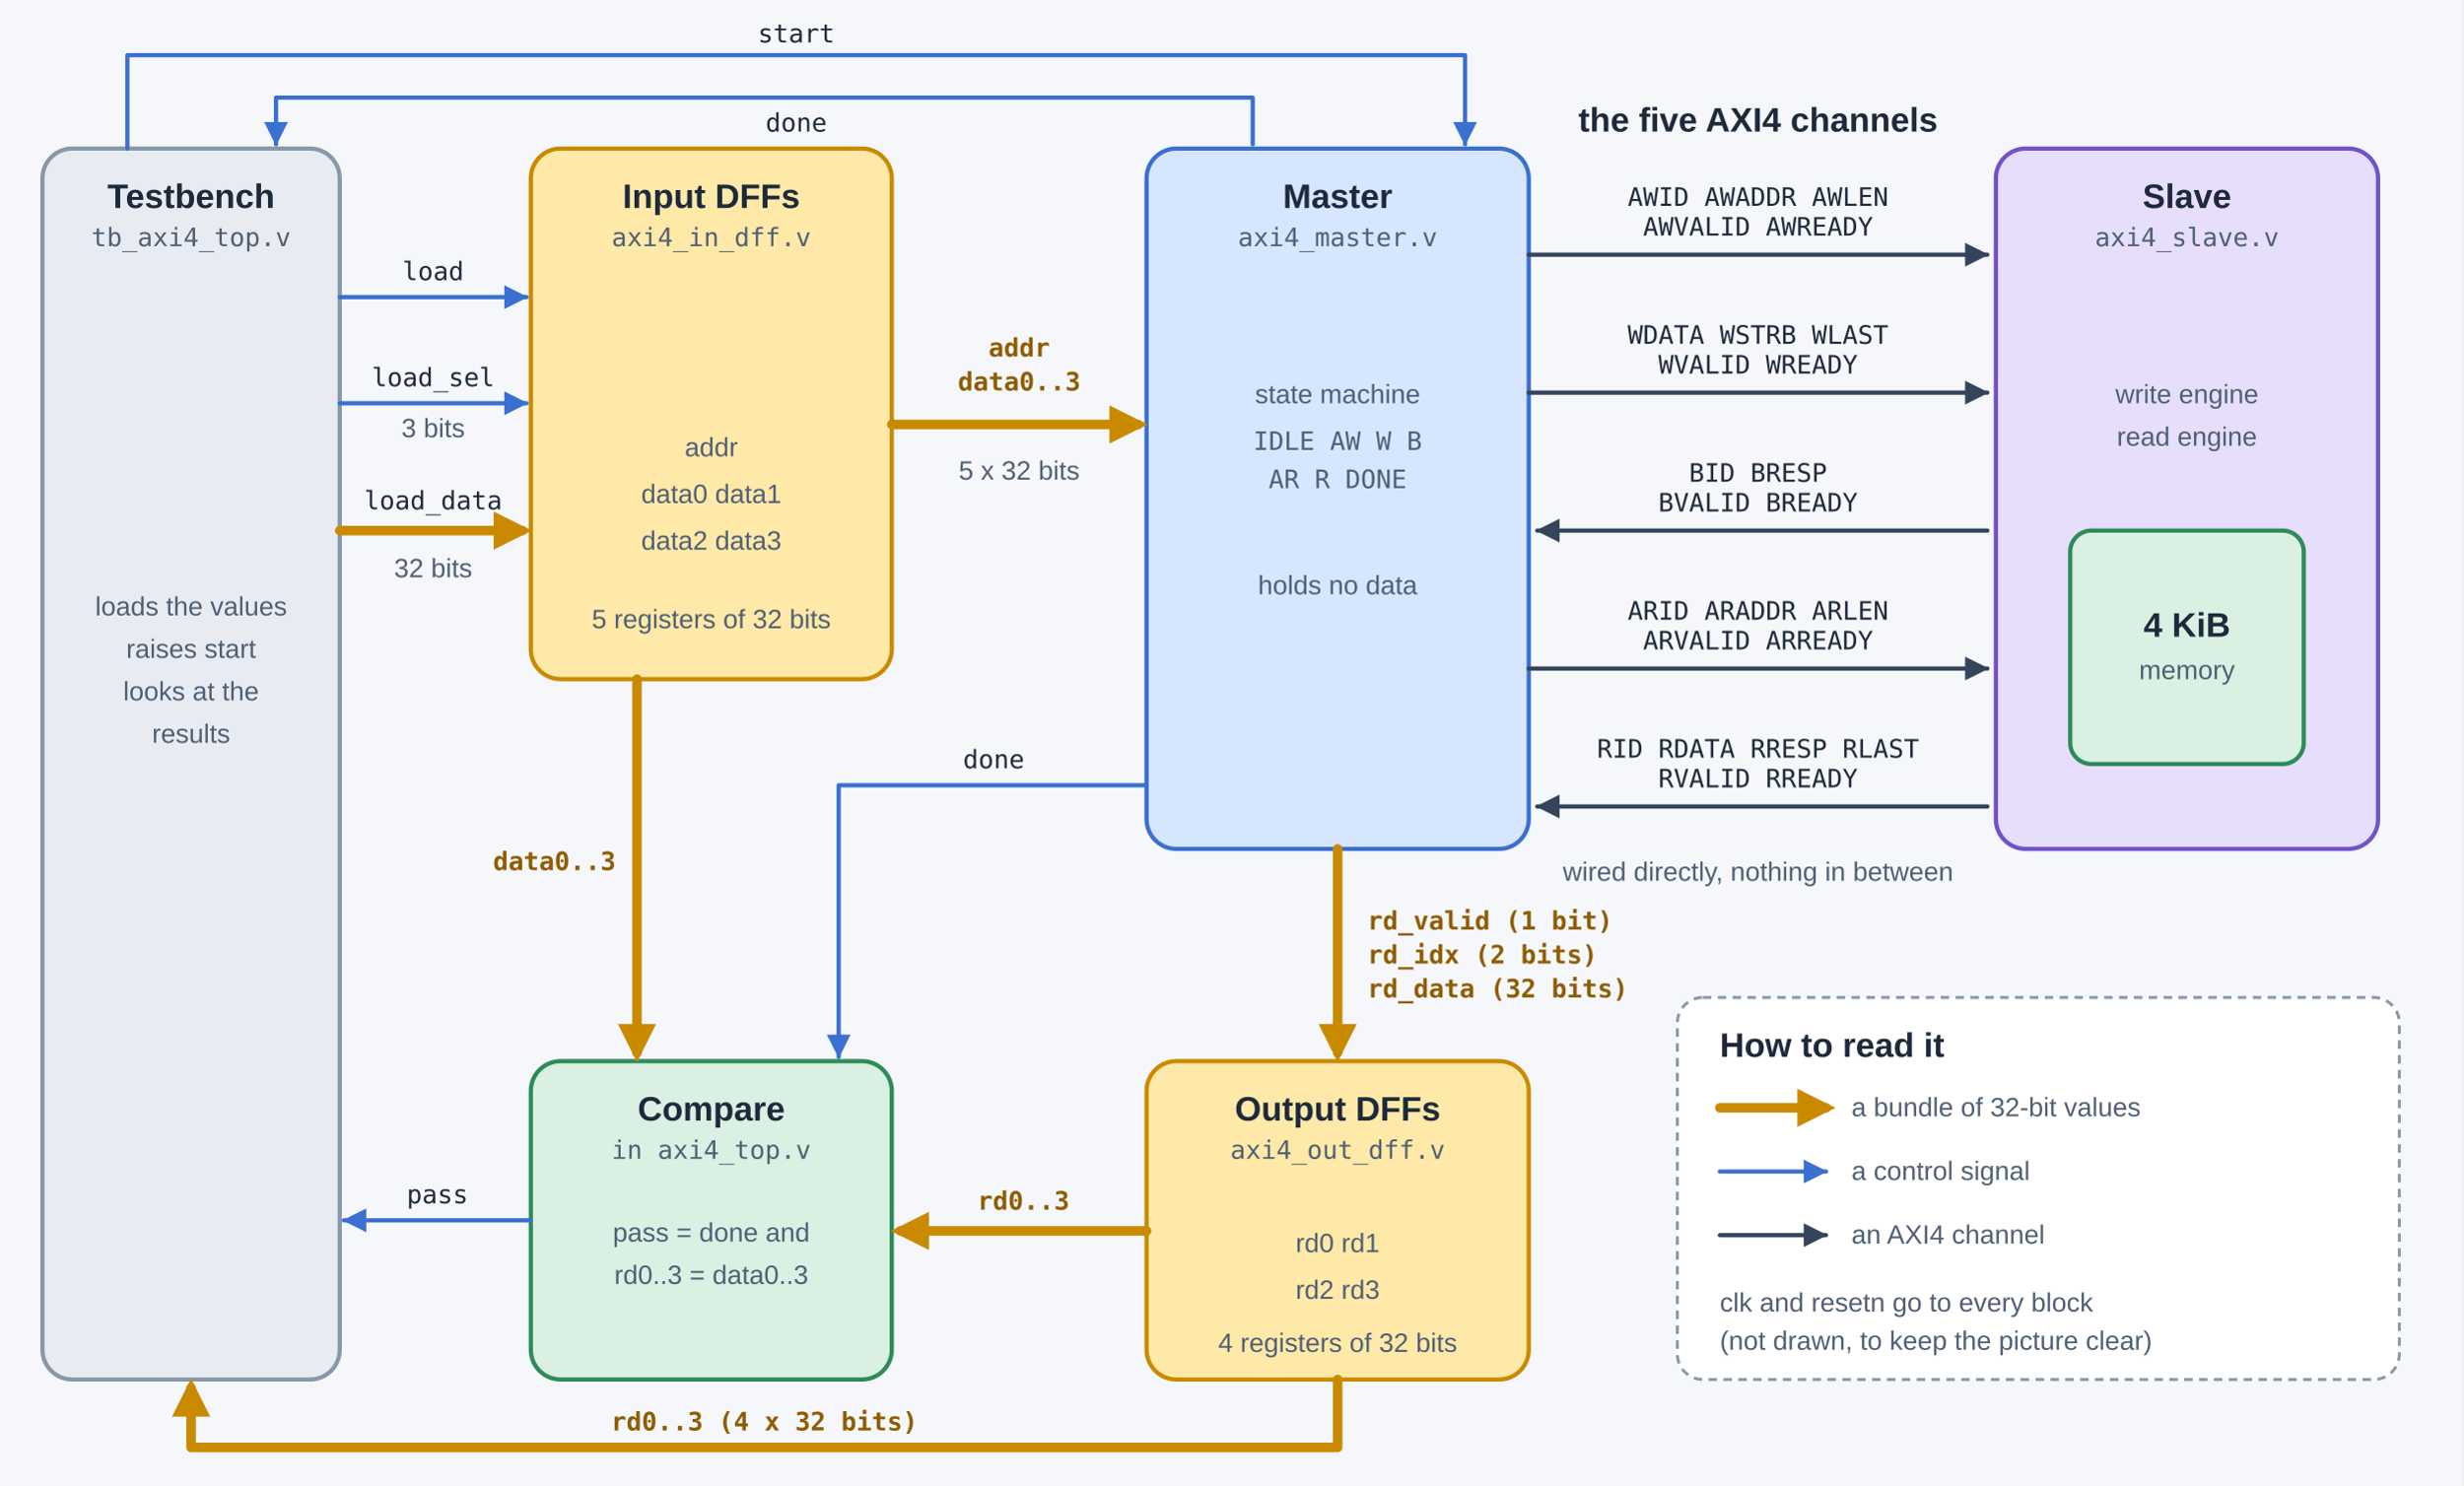
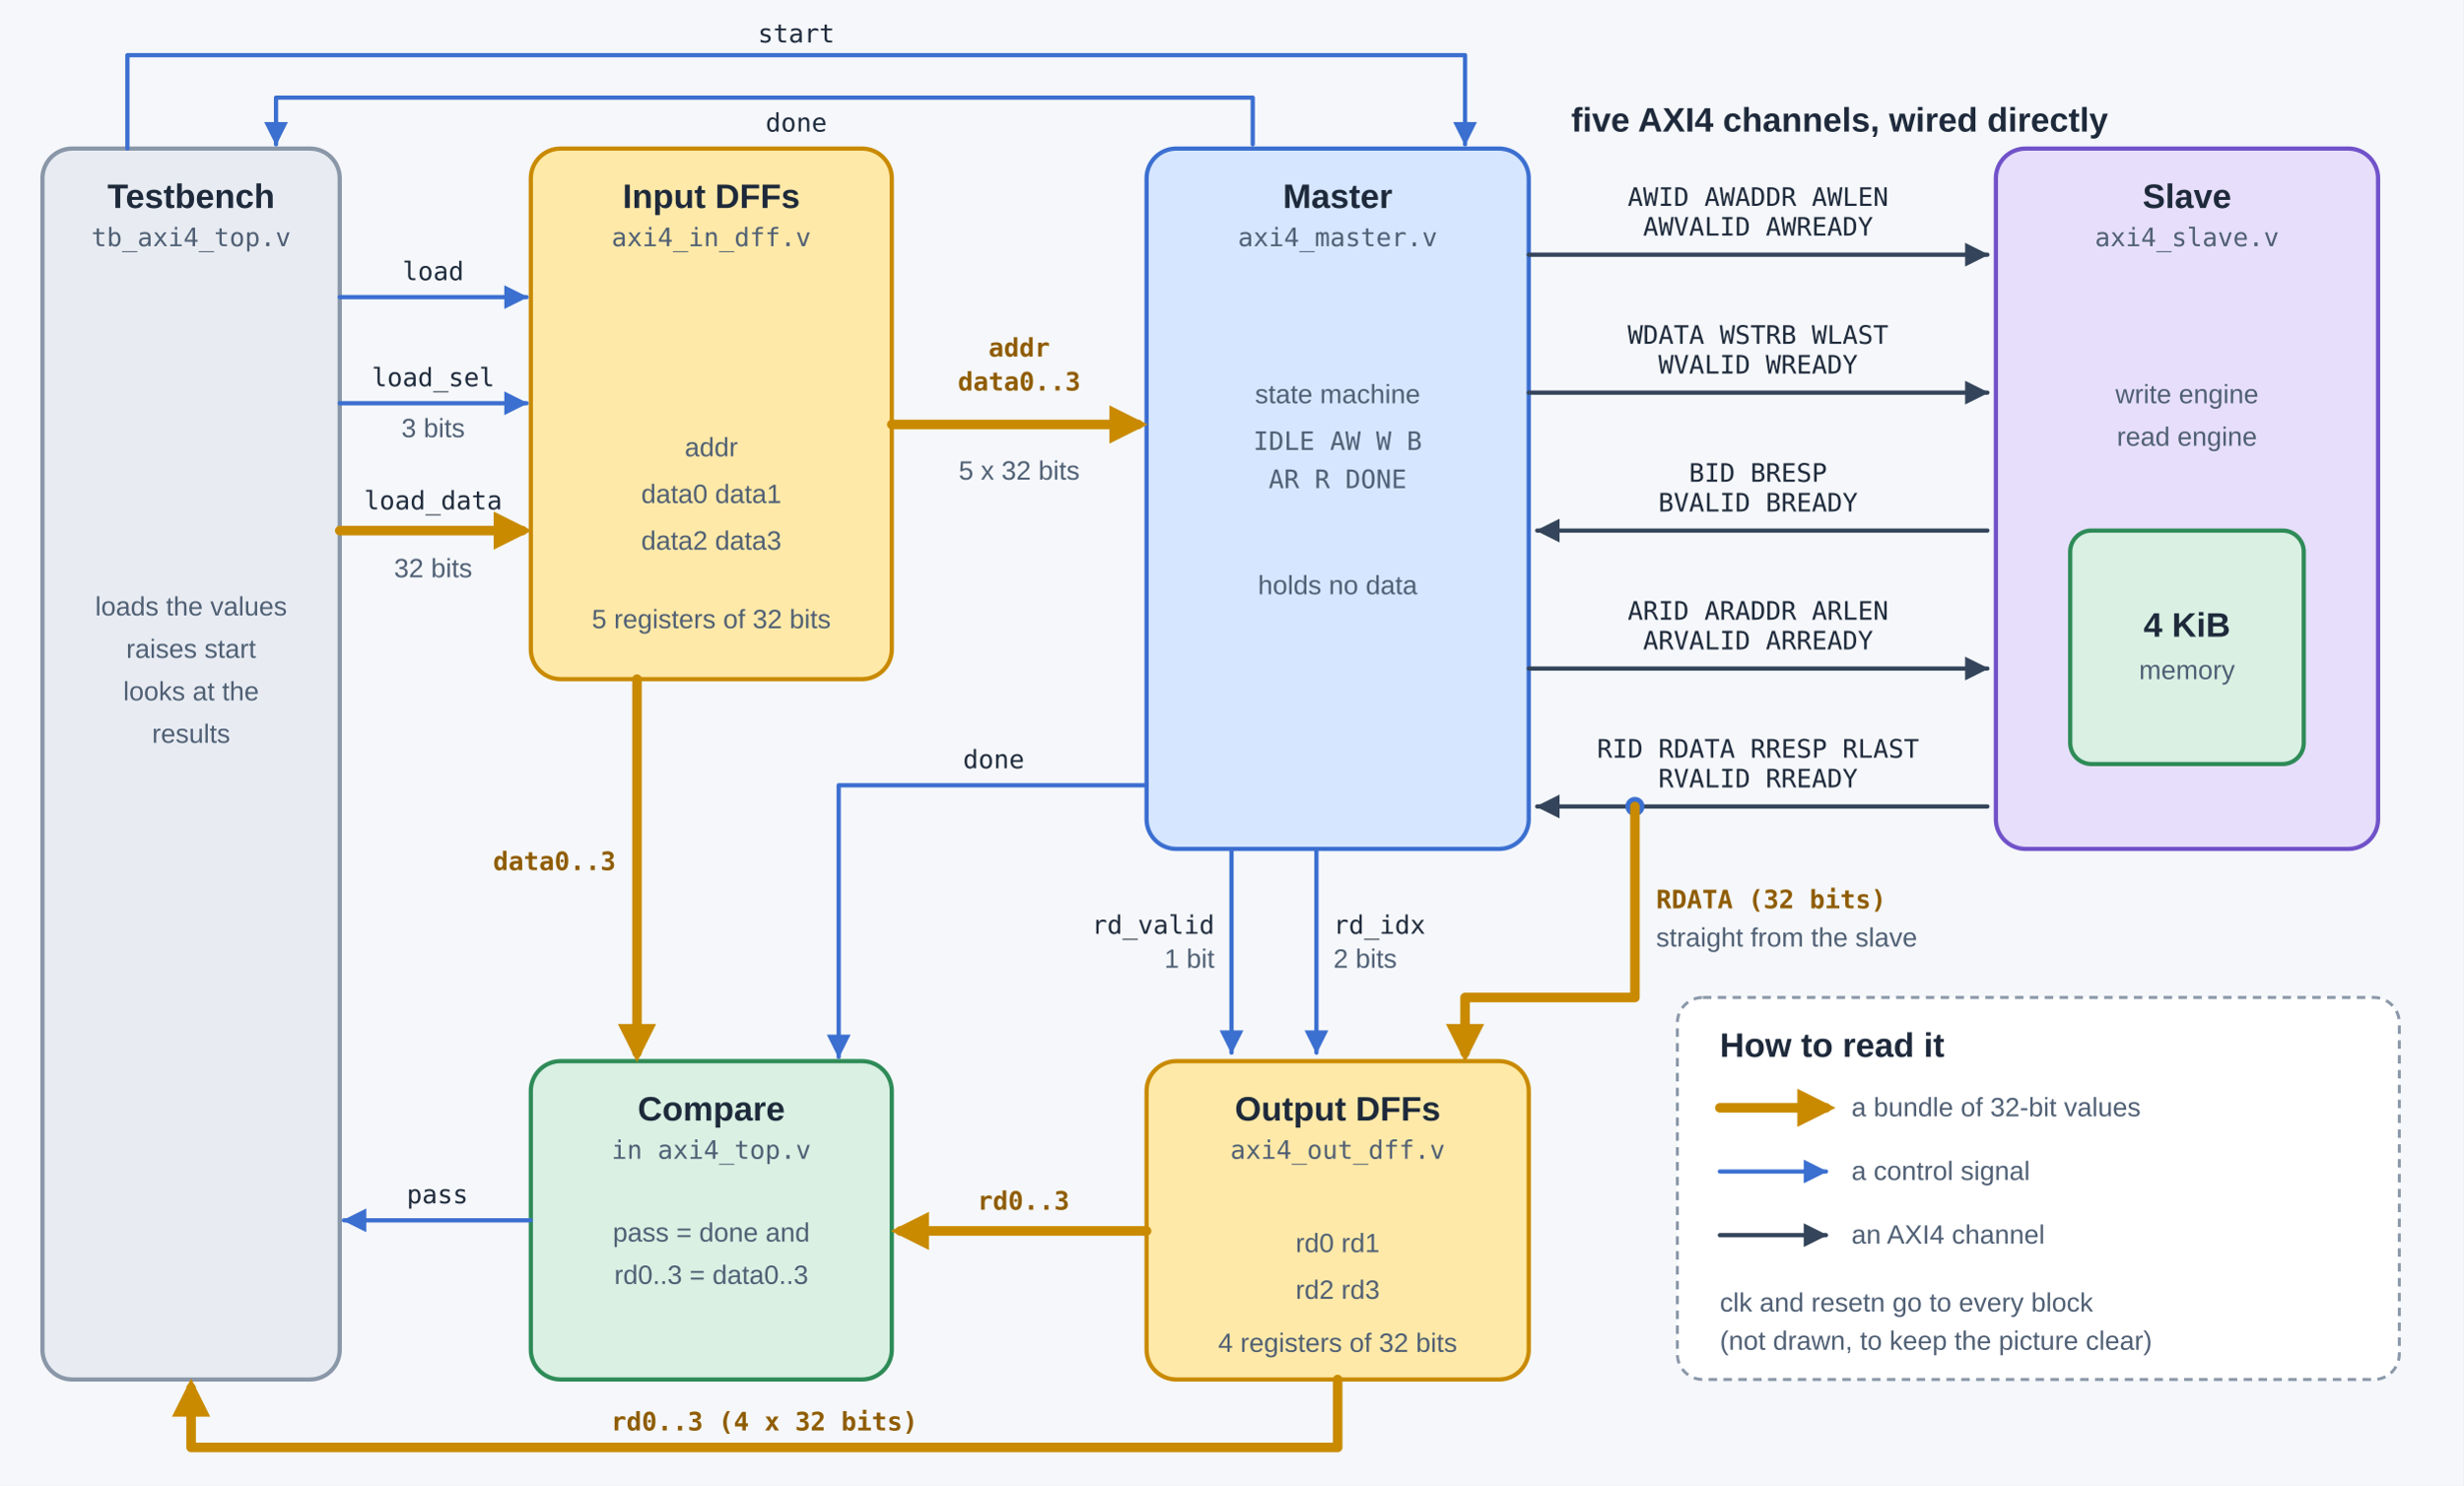
- <svg xmlns="http://www.w3.org/2000/svg" viewBox="0 0 1160 700" width="2320" height="1400" role="img" aria-label="Wiring diagram. The testbench drives load, load_sel and load_data into the input D flip-flops and start into the master. The input flip-flops send the address and four data words to the master. The master and the slave are joined directly by the five AXI4 channels AW, W, B, AR and R. The master sends each read beat (rd_valid, rd_idx, rd_data) to the output D flip-flops. A compare block takes done, the four loaded words and the four read-back words and produces pass. The testbench reads done, pass and the four read-back words.">
+ <svg xmlns="http://www.w3.org/2000/svg" viewBox="0 0 1160 700" width="2320" height="1400" role="img" aria-label="Wiring diagram. The testbench drives load, load_sel and load_data into the input D flip-flops and start into the master. The input flip-flops send the address and four data words to the master. The master and the slave are joined directly by the five AXI4 channels AW, W, B, AR and R. The read data RDATA goes from the slave straight to the output D flip-flops, which are tapped off the R channel; the master only supplies the write-enable rd_valid and the position rd_idx. A compare block takes done, the four loaded words and the four read-back words and produces pass. The testbench reads done, pass and the four read-back words.">
  <style>
text{fill:#1E2A3B;font-family:'Segoe UI','Nunito',Arial,sans-serif}
.t{font-size:16px;font-weight:700}
.s{font-size:12.5px;fill:#4F5F74}
.m{font-size:12px;font-family:Consolas,'Cascadia Mono',monospace;fill:#4F5F74}
.sg{font-size:12px;font-family:Consolas,'Cascadia Mono',monospace;fill:#1E2A3B}
.sgb{font-size:12px;font-weight:700;font-family:Consolas,'Cascadia Mono',monospace;fill:#8F5C00}
.w{stroke:#34445A;stroke-width:2;fill:none;stroke-linecap:round;stroke-linejoin:round}
.bus{stroke:#C98A00;stroke-width:4.5;fill:none;stroke-linecap:round;stroke-linejoin:round}
.ctl{stroke:#3B6FD0;stroke-width:2;fill:none;stroke-linecap:round;stroke-linejoin:round}
.dot{fill:#3B6FD0}
</style>
  <defs>
    <marker id="a1" viewBox="0 0 10 10" refX="8.5" refY="5" markerWidth="7" markerHeight="7" orient="auto-start-reverse">
      <path d="M1 1 L9 5 L1 9 z" fill="#34445A" />
    </marker>
    <marker id="a2" viewBox="0 0 10 10" refX="7" refY="5" markerWidth="5" markerHeight="5" orient="auto-start-reverse">
      <path d="M1 1 L9 5 L1 9 z" fill="#C98A00" />
    </marker>
    <marker id="a3" viewBox="0 0 10 10" refX="8.5" refY="5" markerWidth="7" markerHeight="7" orient="auto-start-reverse">
      <path d="M1 1 L9 5 L1 9 z" fill="#3B6FD0" />
    </marker>
  </defs>
  <rect width="1160" height="700" fill="#F5F7FA" />
  <rect x="20" y="70" width="140" height="580" rx="14" fill="#E8ECF2" stroke="#8A97A8" stroke-width="2" />
  <text class="t" x="90" y="98" text-anchor="middle">Testbench</text>
  <text class="m" x="90" y="116" text-anchor="middle">tb_axi4_top.v</text>
  <text class="s" x="90" y="290" text-anchor="middle">loads the values</text>
  <text class="s" x="90" y="310" text-anchor="middle">raises start</text>
  <text class="s" x="90" y="330" text-anchor="middle">looks at the</text>
  <text class="s" x="90" y="350" text-anchor="middle">results</text>
  <rect x="250" y="70" width="170" height="250" rx="14" fill="#FFE9A8" stroke="#C98A00" stroke-width="2" />
  <text class="t" x="335" y="98" text-anchor="middle">Input DFFs</text>
  <text class="m" x="335" y="116" text-anchor="middle">axi4_in_dff.v</text>
  <text class="s" x="335" y="215" text-anchor="middle">addr</text>
  <text class="s" x="335" y="237" text-anchor="middle">data0   data1</text>
  <text class="s" x="335" y="259" text-anchor="middle">data2   data3</text>
  <text class="s" x="335" y="296" text-anchor="middle">5 registers of 32 bits</text>
  <rect x="540" y="70" width="180" height="330" rx="14" fill="#D6E6FF" stroke="#3B6FD0" stroke-width="2" />
  <text class="t" x="630" y="98" text-anchor="middle">Master</text>
  <text class="m" x="630" y="116" text-anchor="middle">axi4_master.v</text>
  <text class="s" x="630" y="190" text-anchor="middle">state machine</text>
  <text class="m" x="630" y="212" text-anchor="middle">IDLE AW W B</text>
  <text class="m" x="630" y="230" text-anchor="middle">AR R DONE</text>
  <text class="s" x="630" y="280" text-anchor="middle">holds no data</text>
  <rect x="940" y="70" width="180" height="330" rx="14" fill="#E6DEFA" stroke="#7152C9" stroke-width="2" />
  <text class="t" x="1030" y="98" text-anchor="middle">Slave</text>
  <text class="m" x="1030" y="116" text-anchor="middle">axi4_slave.v</text>
  <text class="s" x="1030" y="190" text-anchor="middle">write engine</text>
  <text class="s" x="1030" y="210" text-anchor="middle">read engine</text>
  <rect x="975" y="250" width="110" height="110" rx="10" fill="#D9F0E3" stroke="#2E8B57" stroke-width="2" />
  <text class="t" x="1030" y="300" text-anchor="middle">4 KiB</text>
  <text class="s" x="1030" y="320" text-anchor="middle">memory</text>
  <rect x="540" y="500" width="180" height="150" rx="14" fill="#FFE9A8" stroke="#C98A00" stroke-width="2" />
  <text class="t" x="630" y="528" text-anchor="middle">Output DFFs</text>
  <text class="m" x="630" y="546" text-anchor="middle">axi4_out_dff.v</text>
  <text class="s" x="630" y="590" text-anchor="middle">rd0   rd1</text>
  <text class="s" x="630" y="612" text-anchor="middle">rd2   rd3</text>
  <text class="s" x="630" y="637" text-anchor="middle">4 registers of 32 bits</text>
  <rect x="250" y="500" width="170" height="150" rx="14" fill="#D9F0E3" stroke="#2E8B57" stroke-width="2" />
  <text class="t" x="335" y="528" text-anchor="middle">Compare</text>
  <text class="m" x="335" y="546" text-anchor="middle">in axi4_top.v</text>
  <text class="s" x="335" y="585" text-anchor="middle">pass = done and</text>
  <text class="s" x="335" y="605" text-anchor="middle">rd0..3 = data0..3</text>
  <line class="ctl" x1="160" y1="140" x2="248" y2="140" marker-end="url(#a3)" />
  <text class="sg" x="204" y="132" text-anchor="middle">load</text>
  <line class="ctl" x1="160" y1="190" x2="248" y2="190" marker-end="url(#a3)" />
  <text class="sg" x="204" y="182" text-anchor="middle">load_sel</text>
  <text class="s" x="204" y="206" text-anchor="middle">3 bits</text>
  <line class="bus" x1="160" y1="250" x2="246" y2="250" marker-end="url(#a2)" />
  <text class="sg" x="204" y="240" text-anchor="middle">load_data</text>
  <text class="s" x="204" y="272" text-anchor="middle">32 bits</text>
  <line class="bus" x1="420" y1="200" x2="536" y2="200" marker-end="url(#a2)" />
  <text class="sgb" x="480" y="168" text-anchor="middle">addr</text>
  <text class="sgb" x="480" y="184" text-anchor="middle">data0..3</text>
  <text class="s" x="480" y="226" text-anchor="middle">5 x 32 bits</text>
  <line class="w" x1="720" y1="120" x2="936" y2="120" marker-end="url(#a1)" />
  <text class="sg" x="828" y="97" text-anchor="middle">AWID AWADDR AWLEN</text>
  <text class="sg" x="828" y="111" text-anchor="middle">AWVALID  AWREADY</text>
  <line class="w" x1="720" y1="185" x2="936" y2="185" marker-end="url(#a1)" />
  <text class="sg" x="828" y="162" text-anchor="middle">WDATA WSTRB WLAST</text>
  <text class="sg" x="828" y="176" text-anchor="middle">WVALID  WREADY</text>
  <line class="w" x1="936" y1="250" x2="724" y2="250" marker-end="url(#a1)" />
  <text class="sg" x="828" y="227" text-anchor="middle">BID BRESP</text>
  <text class="sg" x="828" y="241" text-anchor="middle">BVALID  BREADY</text>
  <line class="w" x1="720" y1="315" x2="936" y2="315" marker-end="url(#a1)" />
  <text class="sg" x="828" y="292" text-anchor="middle">ARID ARADDR ARLEN</text>
  <text class="sg" x="828" y="306" text-anchor="middle">ARVALID  ARREADY</text>
  <line class="w" x1="936" y1="380" x2="724" y2="380" marker-end="url(#a1)" />
  <text class="sg" x="828" y="357" text-anchor="middle">RID RDATA RRESP RLAST</text>
  <text class="sg" x="828" y="371" text-anchor="middle">RVALID  RREADY</text>
-   <text class="t" x="828" y="62" text-anchor="middle">the five AXI4 channels</text>
-   <text class="s" x="828" y="415" text-anchor="middle">wired directly, nothing in between</text>
+   <text class="t" x="740" y="62">five AXI4 channels, wired directly</text>
  <path class="ctl" d="M60 70 L60 26 L690 26 L690 68" marker-end="url(#a3)" />
  <text class="sg" x="375" y="20" text-anchor="middle">start</text>
  <path class="ctl" d="M590 68 L590 46 L130 46 L130 68" marker-end="url(#a3)" transform="translate(0,0)" />
  <text class="sg" x="375" y="62" text-anchor="middle">done</text>
-   <line class="bus" x1="630" y1="400" x2="630" y2="496" marker-end="url(#a2)" />
-   <text class="sgb" x="644" y="438">rd_valid  (1 bit)</text>
-   <text class="sgb" x="644" y="454">rd_idx    (2 bits)</text>
-   <text class="sgb" x="644" y="470">rd_data   (32 bits)</text>
+   <circle class="dot" cx="770" cy="380" r="4.5" />
+   <path class="bus" d="M770 380 L770 470 L690 470 L690 496" marker-end="url(#a2)" />
+   <text class="sgb" x="780" y="428">RDATA (32 bits)</text>
+   <text class="s" x="780" y="446">straight from the slave</text>
+   <line class="ctl" x1="580" y1="400" x2="580" y2="496" marker-end="url(#a3)" />
+   <line class="ctl" x1="620" y1="400" x2="620" y2="496" marker-end="url(#a3)" />
+   <text class="sg" x="572" y="440" text-anchor="end">rd_valid</text>
+   <text class="s" x="572" y="456" text-anchor="end">1 bit</text>
+   <text class="sg" x="628" y="440">rd_idx</text>
+   <text class="s" x="628" y="456">2 bits</text>
  <path class="ctl" d="M540 370 L395 370 L395 498" marker-end="url(#a3)" />
  <text class="sg" x="468" y="362" text-anchor="middle">done</text>
  <line class="bus" x1="300" y1="320" x2="300" y2="496" marker-end="url(#a2)" />
  <text class="sgb" x="290" y="410" text-anchor="end">data0..3</text>
  <line class="bus" x1="540" y1="580" x2="424" y2="580" marker-end="url(#a2)" />
  <text class="sgb" x="482" y="570" text-anchor="middle">rd0..3</text>
  <line class="ctl" x1="250" y1="575" x2="162" y2="575" marker-end="url(#a3)" />
  <text class="sg" x="206" y="567" text-anchor="middle">pass</text>
  <path class="bus" d="M630 650 L630 682 L90 682 L90 654" marker-end="url(#a2)" />
  <text class="sgb" x="360" y="674" text-anchor="middle">rd0..3  (4 x 32 bits)</text>
  <rect x="790" y="470" width="340" height="180" rx="12" fill="#FFFFFF" stroke="#8A97A8" stroke-width="1.4" stroke-dasharray="4 3" />
  <text class="t" x="810" y="498">How to read it</text>
  <line class="bus" x1="810" y1="522" x2="860" y2="522" marker-end="url(#a2)" />
  <text class="s" x="872" y="526">a bundle of 32-bit values</text>
  <line class="ctl" x1="810" y1="552" x2="860" y2="552" marker-end="url(#a3)" />
  <text class="s" x="872" y="556">a control signal</text>
  <line class="w" x1="810" y1="582" x2="860" y2="582" marker-end="url(#a1)" />
  <text class="s" x="872" y="586">an AXI4 channel</text>
  <text class="s" x="810" y="618">clk and resetn go to every block</text>
  <text class="s" x="810" y="636">(not drawn, to keep the picture clear)</text>
</svg>
